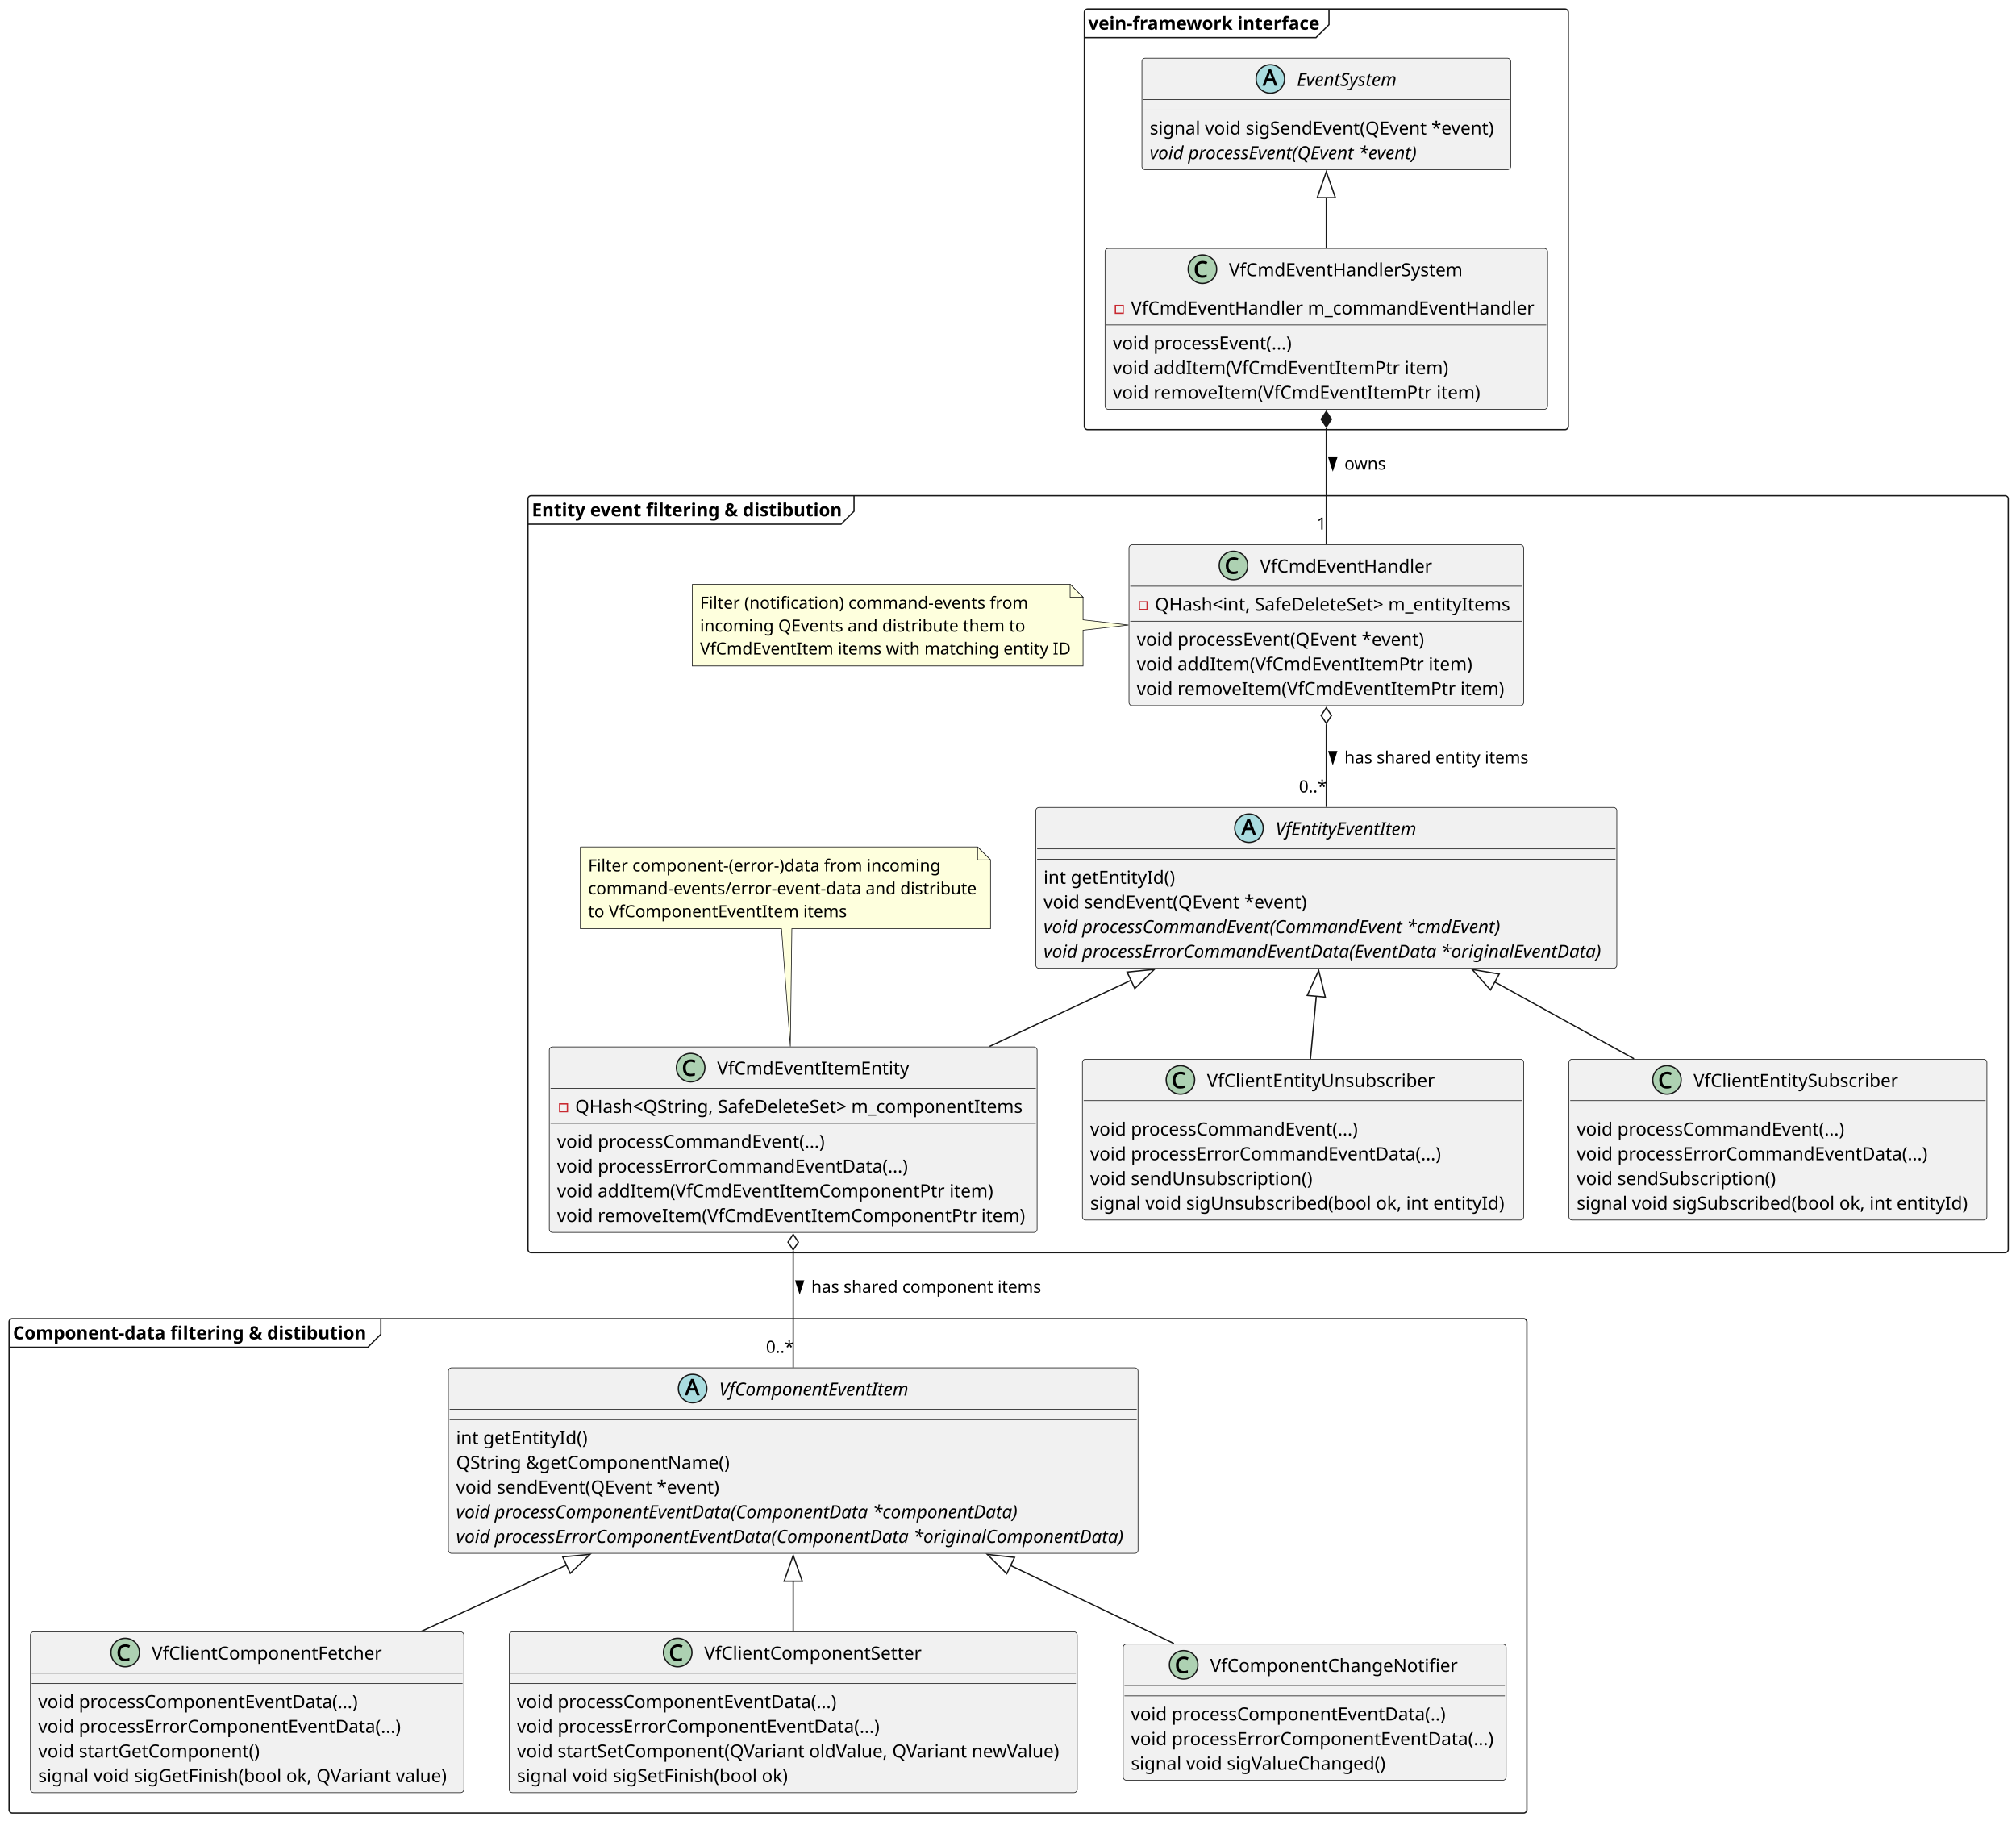
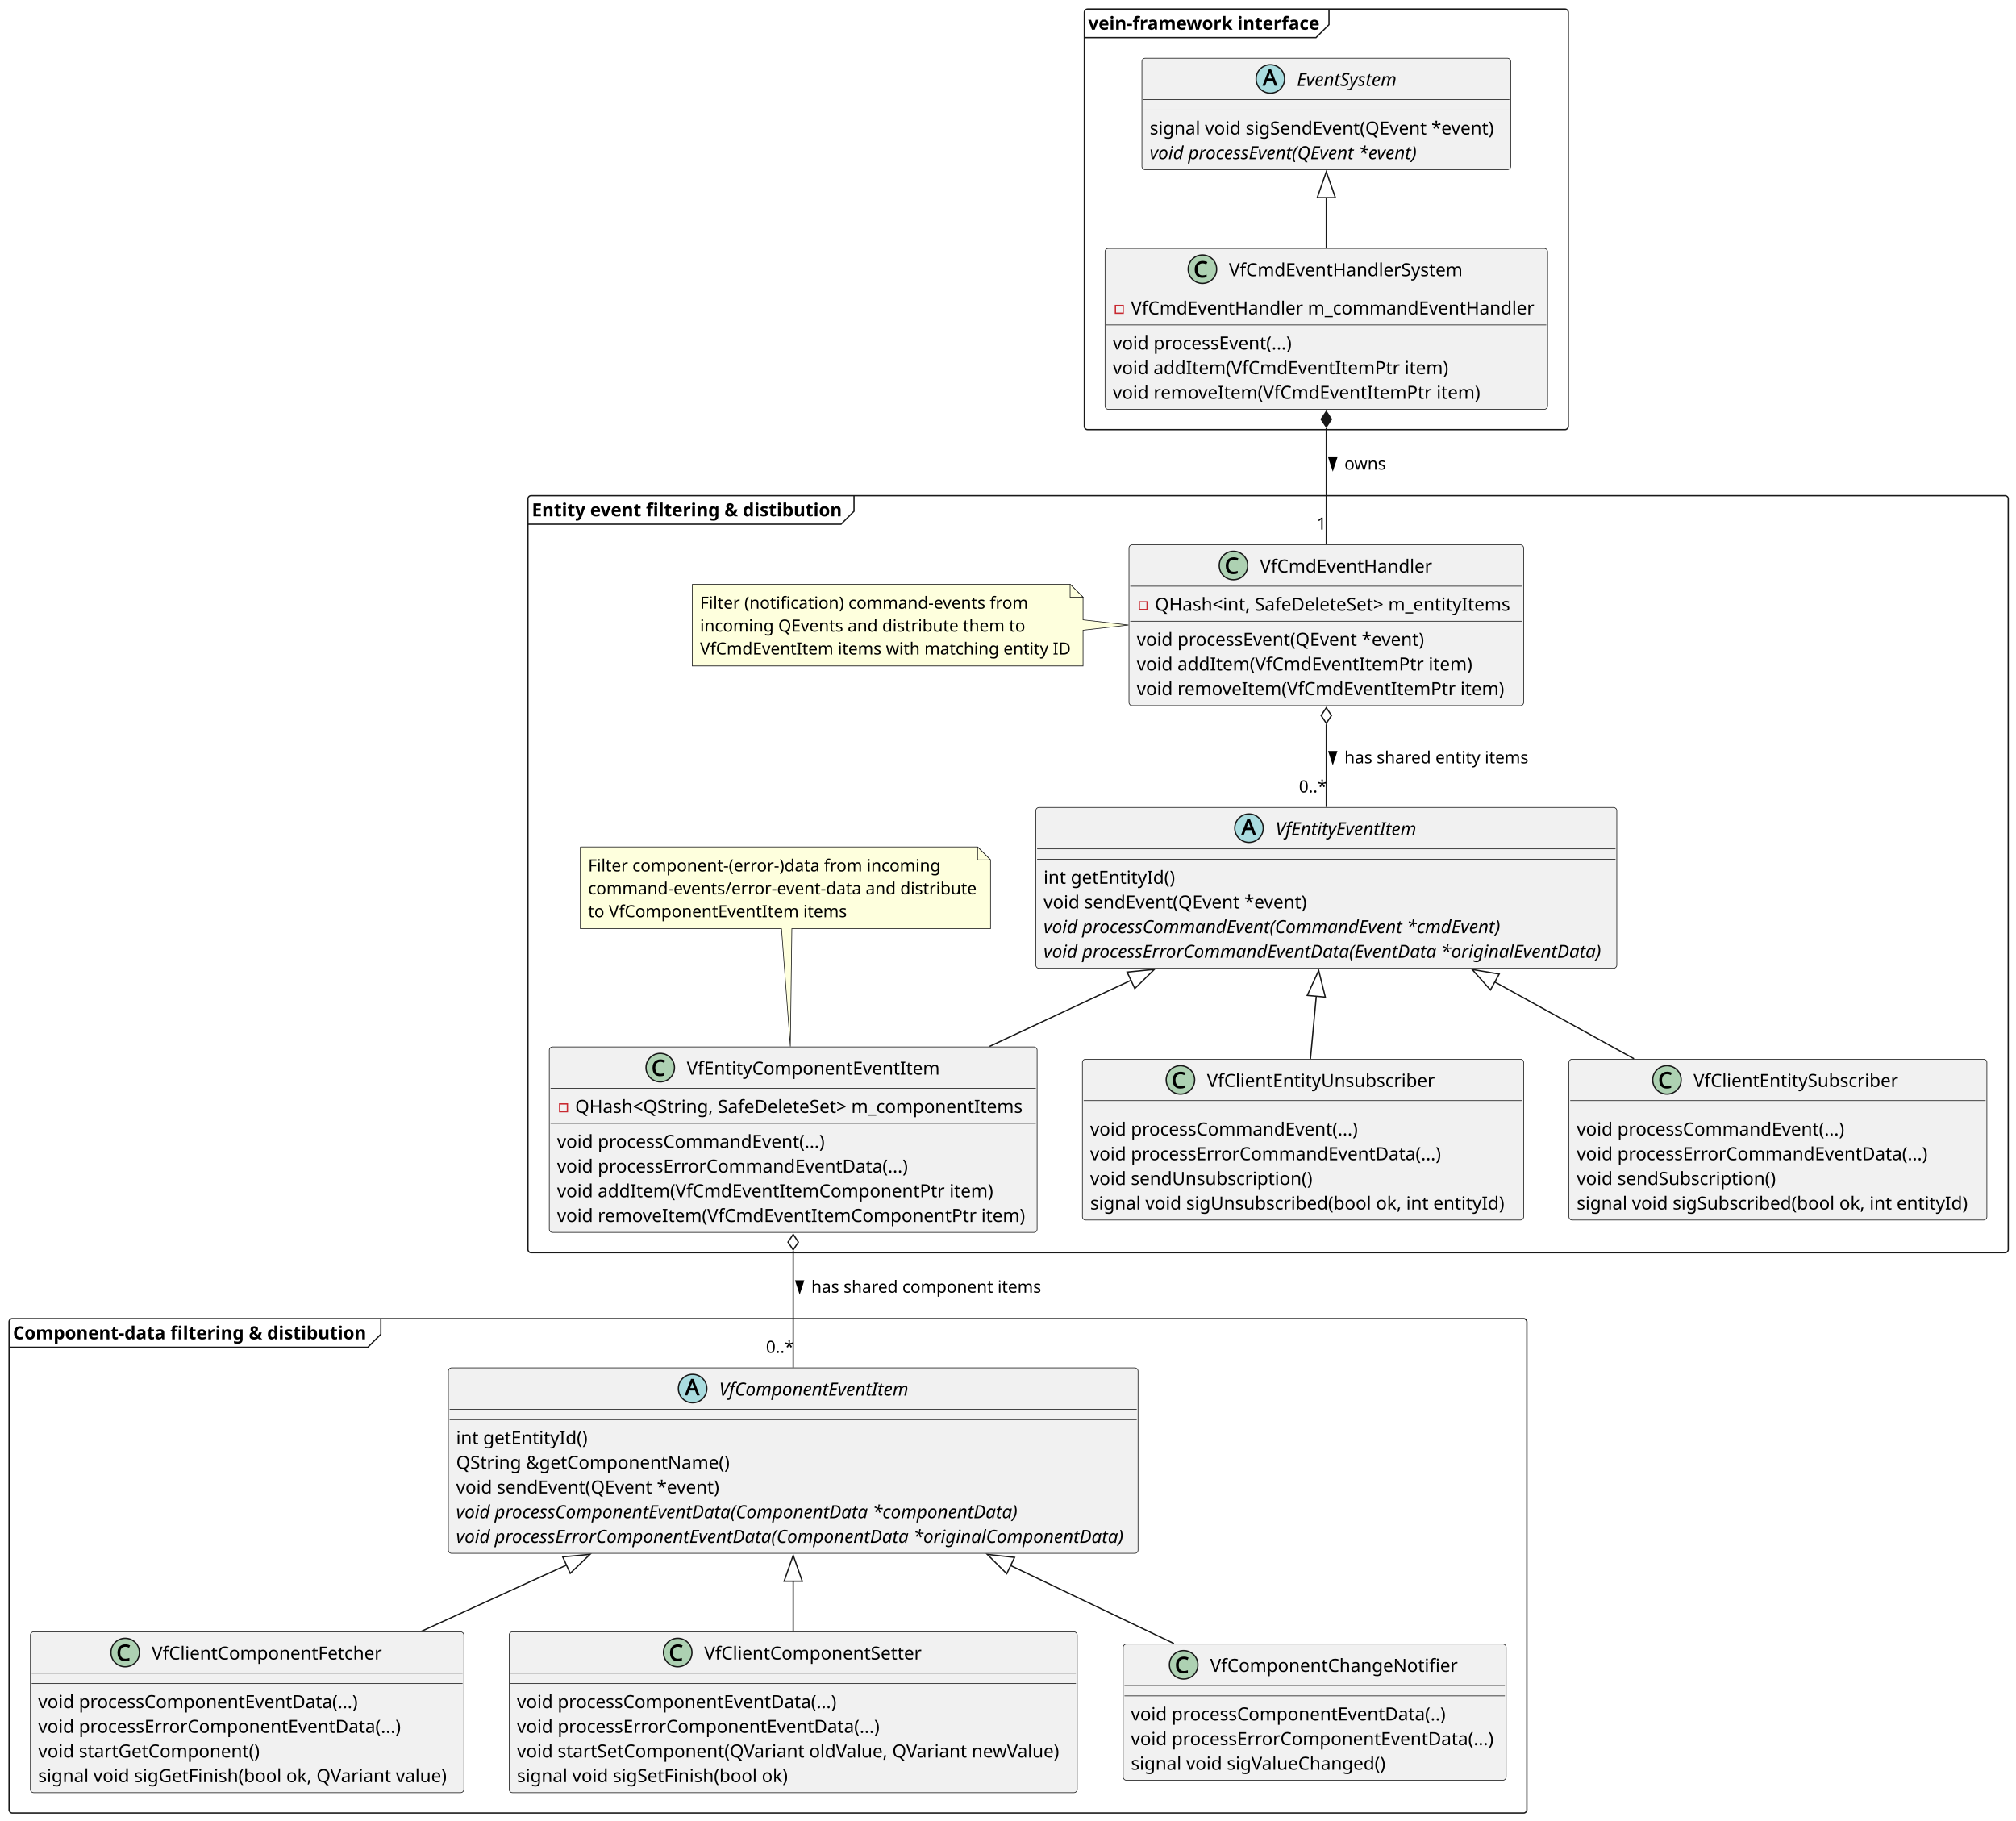
<svg xmlns="http://www.w3.org/2000/svg" contentStyleType="text/css" height="1407px" preserveAspectRatio="none" style="width:1558px;height:1407px;background:#FFFFFF;" version="1.1" viewBox="0 0 1558 1407" width="1558px" zoomAndPan="magnify">
  <defs />
  <g>
    <g id="cluster_vein-framework interface">
      <rect fill="none" height="325" rx="2.5" ry="2.5" style="stroke:#181818;stroke-width:1.0;" width="374" x="838" y="7" />
      <path d="M1027.062,7 L1027.062,19.068 L1017.062,29.068 L838,29.068 " fill="none" style="stroke:#181818;stroke-width:1.0;" />
      <text fill="#000000" font-family="sans-serif" font-size="14" font-weight="bold" lengthAdjust="spacing" textLength="179.062" x="841" y="22.966">vein-framework interface</text>
    </g>
    <g id="cluster_Entity event filtering &amp; distibution">
      <rect fill="none" height="585" rx="2.5" ry="2.5" style="stroke:#181818;stroke-width:1.0;" width="1144" x="408" y="383" />
      <path d="M660,383 L660,395.068 L650,405.068 L408,405.068 " fill="none" style="stroke:#181818;stroke-width:1.0;" />
      <text fill="#000000" font-family="sans-serif" font-size="14" font-weight="bold" lengthAdjust="spacing" textLength="242" x="411" y="398.966">Entity event filtering &amp; distibution</text>
    </g>
    <g id="cluster_Component-data filtering &amp; distibution">
      <rect fill="none" height="382" rx="2.5" ry="2.5" style="stroke:#181818;stroke-width:1.0;" width="1173" x="7" y="1019" />
      <path d="M294.312,1019 L294.312,1031.068 L284.312,1041.068 L7,1041.068 " fill="none" style="stroke:#181818;stroke-width:1.0;" />
      <text fill="#000000" font-family="sans-serif" font-size="14" font-weight="bold" lengthAdjust="spacing" textLength="277.312" x="10" y="1034.966">Component-data filtering &amp; distibution</text>
    </g>
    <g id="elem_EventSystem">
      <rect codeLine="3" fill="#F1F1F1" height="86.136" id="EventSystem" rx="2.5" ry="2.5" style="stroke:#181818;stroke-width:0.5;" width="285" x="882.5" y="45" />
      <ellipse cx="981.75" cy="61" fill="#A9DCDF" rx="11" ry="11" style="stroke:#181818;stroke-width:1.0;" />
      <path d="M985.094,66.25 L983.625,62.5 L979.188,62.5 L977.75,66.25 L975.625,66.25 L980.578,53.531 L982.328,53.531 L987.25,66.25 L985.094,66.25 Z M981.75,57.297 Q981.703,57.141 981.578,56.781 Q981.453,56.422 981.344,56.047 Q981.234,55.656 981.438,55.594 Q981.594,55.781 981.5,56.141 Q981.406,56.484 981.312,56.781 Q981.219,57.062 981.141,57.297 L979.906,60.609 L982.984,60.609 L981.75,57.297 Z " fill="#000000" />
      <text fill="#000000" font-family="sans-serif" font-size="14" font-style="italic" lengthAdjust="spacing" textLength="78" x="1002.25" y="66.432">EventSystem</text>
      <line style="stroke:#181818;stroke-width:0.5;" x1="883.5" x2="1166.5" y1="77" y2="77" />
      <line style="stroke:#181818;stroke-width:0.5;" x1="883.5" x2="1166.5" y1="85" y2="85" />
      <text fill="#000000" font-family="sans-serif" font-size="14" lengthAdjust="spacing" textLength="273" x="888.5" y="103.966">signal void sigSendEvent(QEvent *event)</text>
      <text fill="#000000" font-family="sans-serif" font-size="14" font-style="italic" lengthAdjust="spacing" textLength="210" x="888.5" y="123.034">void processEvent(QEvent *event)</text>
    </g>
    <g id="elem_VfCmdEventHandlerSystem">
      <rect codeLine="8" fill="#F1F1F1" height="124.272" id="VfCmdEventHandlerSystem" rx="2.5" ry="2.5" style="stroke:#181818;stroke-width:0.5;" width="342" x="854" y="192" />
      <ellipse cx="929.25" cy="208" fill="#ADD1B2" rx="11" ry="11" style="stroke:#181818;stroke-width:1.0;" />
      <path d="M929.359,203.531 Q928.438,203.531 927.703,203.844 Q926.984,204.156 926.484,204.75 Q925.984,205.328 925.703,206.203 Q925.438,207.078 925.438,208.172 Q925.438,209.609 925.875,210.656 Q926.328,211.703 927.172,212.25 Q928.031,212.797 929.344,212.797 Q930.125,212.797 930.812,212.672 Q931.516,212.531 932.516,212.219 L932.516,214.094 Q931.656,214.422 930.891,214.547 Q930.141,214.672 929.125,214.672 Q927.203,214.672 925.891,213.875 Q924.594,213.062 923.938,211.594 Q923.281,210.109 923.281,208.141 Q923.281,206.719 923.672,205.547 Q924.078,204.359 924.859,203.484 Q925.641,202.609 926.781,202.141 Q927.922,201.656 929.391,201.656 Q930.344,201.656 931.234,201.859 Q932.141,202.047 933.078,202.516 L932.25,204.297 Q931.469,203.922 930.812,203.734 Q930.156,203.531 929.359,203.531 Z " fill="#000000" />
      <text fill="#000000" font-family="sans-serif" font-size="14" lengthAdjust="spacing" textLength="183" x="949.75" y="213.432">VfCmdEventHandlerSystem</text>
      <line style="stroke:#181818;stroke-width:0.5;" x1="855" x2="1195" y1="224" y2="224" />
      <rect fill="none" height="6" style="stroke:#C82930;stroke-width:1.0;" width="6" x="862" y="236.034" />
      <text fill="#000000" font-family="sans-serif" font-size="14" lengthAdjust="spacing" textLength="316" x="874" y="242.966">VfCmdEventHandler m_commandEventHandler</text>
      <line style="stroke:#181818;stroke-width:0.5;" x1="855" x2="1195" y1="251.068" y2="251.068" />
      <text fill="#000000" font-family="sans-serif" font-size="14" lengthAdjust="spacing" textLength="141" x="860" y="270.034">void processEvent(...)</text>
      <text fill="#000000" font-family="sans-serif" font-size="14" lengthAdjust="spacing" textLength="262" x="860" y="289.102">void addItem(VfCmdEventItemPtr item)</text>
      <text fill="#000000" font-family="sans-serif" font-size="14" lengthAdjust="spacing" textLength="286" x="860" y="308.17">void removeItem(VfCmdEventItemPtr item)</text>
    </g>
    <g id="elem_VfCmdEventHandler">
      <rect codeLine="18" fill="#F1F1F1" height="124.272" id="VfCmdEventHandler" rx="2.5" ry="2.5" style="stroke:#181818;stroke-width:0.5;" width="305" x="872.5" y="421" />
      <ellipse cx="953.25" cy="437" fill="#ADD1B2" rx="11" ry="11" style="stroke:#181818;stroke-width:1.0;" />
      <path d="M953.359,432.531 Q952.438,432.531 951.703,432.844 Q950.984,433.156 950.484,433.75 Q949.984,434.328 949.703,435.203 Q949.438,436.078 949.438,437.172 Q949.438,438.609 949.875,439.656 Q950.328,440.703 951.172,441.25 Q952.031,441.797 953.344,441.797 Q954.125,441.797 954.812,441.672 Q955.516,441.531 956.516,441.219 L956.516,443.094 Q955.656,443.422 954.891,443.547 Q954.141,443.672 953.125,443.672 Q951.203,443.672 949.891,442.875 Q948.594,442.062 947.938,440.594 Q947.281,439.109 947.281,437.141 Q947.281,435.719 947.672,434.547 Q948.078,433.359 948.859,432.484 Q949.641,431.609 950.781,431.141 Q951.922,430.656 953.391,430.656 Q954.344,430.656 955.234,430.859 Q956.141,431.047 957.078,431.516 L956.25,433.297 Q955.469,432.922 954.812,432.734 Q954.156,432.531 953.359,432.531 Z " fill="#000000" />
      <text fill="#000000" font-family="sans-serif" font-size="14" lengthAdjust="spacing" textLength="135" x="973.75" y="442.432">VfCmdEventHandler</text>
      <line style="stroke:#181818;stroke-width:0.5;" x1="873.5" x2="1176.5" y1="453" y2="453" />
      <rect fill="none" height="6" style="stroke:#C82930;stroke-width:1.0;" width="6" x="880.5" y="465.034" />
      <text fill="#000000" font-family="sans-serif" font-size="14" lengthAdjust="spacing" textLength="279" x="892.5" y="471.966">QHash&lt;int, SafeDeleteSet&gt; m_entityItems</text>
      <line style="stroke:#181818;stroke-width:0.5;" x1="873.5" x2="1176.5" y1="480.068" y2="480.068" />
      <text fill="#000000" font-family="sans-serif" font-size="14" lengthAdjust="spacing" textLength="226" x="878.5" y="499.034">void processEvent(QEvent *event)</text>
      <text fill="#000000" font-family="sans-serif" font-size="14" lengthAdjust="spacing" textLength="262" x="878.5" y="518.102">void addItem(VfCmdEventItemPtr item)</text>
      <text fill="#000000" font-family="sans-serif" font-size="14" lengthAdjust="spacing" textLength="286" x="878.5" y="537.17">void removeItem(VfCmdEventItemPtr item)</text>
    </g>
    <g id="elem_GMN7">
      <path d="M535,451.5 L535,514.618 A0,0 0 0 0 535,514.618 L837,514.618 A0,0 0 0 0 837,514.618 L837,487 L872.12,483 L837,479 L837,461.5 L827,451.5 L535,451.5 A0,0 0 0 0 535,451.5 " fill="#FEFFDD" style="stroke:#181818;stroke-width:0.5;" />
      <path d="M827,451.5 L827,461.5 L837,461.5 L827,451.5 " fill="#FEFFDD" style="stroke:#181818;stroke-width:0.5;" />
      <text fill="#000000" font-family="sans-serif" font-size="13" lengthAdjust="spacing" textLength="249" x="541" y="470.397">Filter (notification) command-events from</text>
      <text fill="#000000" font-family="sans-serif" font-size="13" lengthAdjust="spacing" textLength="247" x="541" y="488.103">incoming QEvents and distribute them to</text>
      <text fill="#000000" font-family="sans-serif" font-size="13" lengthAdjust="spacing" textLength="281" x="541" y="505.809">VfCmdEventItem items with matching entity ID</text>
    </g>
    <g id="elem_VfEntityEventItem">
      <rect codeLine="26" fill="#F1F1F1" height="124.272" id="VfEntityEventItem" rx="2.5" ry="2.5" style="stroke:#181818;stroke-width:0.5;" width="449" x="800.5" y="624" />
      <ellipse cx="965.25" cy="640" fill="#A9DCDF" rx="11" ry="11" style="stroke:#181818;stroke-width:1.0;" />
      <path d="M968.594,645.25 L967.125,641.5 L962.688,641.5 L961.25,645.25 L959.125,645.25 L964.078,632.531 L965.828,632.531 L970.75,645.25 L968.594,645.25 Z M965.25,636.297 Q965.203,636.141 965.078,635.781 Q964.953,635.422 964.844,635.047 Q964.734,634.656 964.938,634.594 Q965.094,634.781 965,635.141 Q964.906,635.484 964.812,635.781 Q964.719,636.062 964.641,636.297 L963.406,639.609 L966.484,639.609 L965.25,636.297 Z " fill="#000000" />
      <text fill="#000000" font-family="sans-serif" font-size="14" font-style="italic" lengthAdjust="spacing" textLength="111" x="985.75" y="645.432">VfEntityEventItem</text>
      <line style="stroke:#181818;stroke-width:0.5;" x1="801.5" x2="1248.5" y1="656" y2="656" />
      <line style="stroke:#181818;stroke-width:0.5;" x1="801.5" x2="1248.5" y1="664" y2="664" />
      <text fill="#000000" font-family="sans-serif" font-size="14" lengthAdjust="spacing" textLength="104" x="806.5" y="682.966">int getEntityId()</text>
      <text fill="#000000" font-family="sans-serif" font-size="14" lengthAdjust="spacing" textLength="207" x="806.5" y="702.034">void sendEvent(QEvent *event)</text>
      <text fill="#000000" font-family="sans-serif" font-size="14" font-style="italic" lengthAdjust="spacing" textLength="354" x="806.5" y="721.102">void processCommandEvent(CommandEvent *cmdEvent)</text>
      <text fill="#000000" font-family="sans-serif" font-size="14" font-style="italic" lengthAdjust="spacing" textLength="437" x="806.5" y="740.17">void processErrorCommandEventData(EventData *originalEventData)</text>
    </g>
    <g id="elem_VfClientEntitySubscriber">
      <rect codeLine="33" fill="#F1F1F1" height="124.272" id="VfClientEntitySubscriber" rx="2.5" ry="2.5" style="stroke:#181818;stroke-width:0.5;" width="323" x="1212.5" y="818.5" />
      <ellipse cx="1288.25" cy="834.5" fill="#ADD1B2" rx="11" ry="11" style="stroke:#181818;stroke-width:1.0;" />
      <path d="M1288.359,830.031 Q1287.438,830.031 1286.703,830.344 Q1285.984,830.656 1285.484,831.25 Q1284.984,831.828 1284.703,832.703 Q1284.438,833.578 1284.438,834.672 Q1284.438,836.109 1284.875,837.156 Q1285.328,838.203 1286.172,838.75 Q1287.031,839.297 1288.344,839.297 Q1289.125,839.297 1289.812,839.172 Q1290.516,839.031 1291.516,838.719 L1291.516,840.594 Q1290.656,840.922 1289.891,841.047 Q1289.141,841.172 1288.125,841.172 Q1286.203,841.172 1284.891,840.375 Q1283.594,839.562 1282.938,838.094 Q1282.281,836.609 1282.281,834.641 Q1282.281,833.219 1282.672,832.047 Q1283.078,830.859 1283.859,829.984 Q1284.641,829.109 1285.781,828.641 Q1286.922,828.156 1288.391,828.156 Q1289.344,828.156 1290.234,828.359 Q1291.141,828.547 1292.078,829.016 L1291.25,830.797 Q1290.469,830.422 1289.812,830.234 Q1289.156,830.031 1288.359,830.031 Z " fill="#000000" />
      <text fill="#000000" font-family="sans-serif" font-size="14" lengthAdjust="spacing" textLength="163" x="1308.75" y="839.932">VfClientEntitySubscriber</text>
      <line style="stroke:#181818;stroke-width:0.5;" x1="1213.5" x2="1534.5" y1="850.5" y2="850.5" />
      <line style="stroke:#181818;stroke-width:0.5;" x1="1213.5" x2="1534.5" y1="858.5" y2="858.5" />
      <text fill="#000000" font-family="sans-serif" font-size="14" lengthAdjust="spacing" textLength="210" x="1218.5" y="877.466">void processCommandEvent(...)</text>
      <text fill="#000000" font-family="sans-serif" font-size="14" lengthAdjust="spacing" textLength="275" x="1218.5" y="896.534">void processErrorCommandEventData(...)</text>
      <text fill="#000000" font-family="sans-serif" font-size="14" lengthAdjust="spacing" textLength="158" x="1218.5" y="915.602">void sendSubscription()</text>
      <text fill="#000000" font-family="sans-serif" font-size="14" lengthAdjust="spacing" textLength="311" x="1218.5" y="934.67">signal void sigSubscribed(bool ok, int entityId)</text>
    </g>
    <g id="elem_VfClientEntityUnsubscriber">
      <rect codeLine="40" fill="#F1F1F1" height="124.272" id="VfClientEntityUnsubscriber" rx="2.5" ry="2.5" style="stroke:#181818;stroke-width:0.5;" width="341" x="836.5" y="818.5" />
      <ellipse cx="912.25" cy="834.5" fill="#ADD1B2" rx="11" ry="11" style="stroke:#181818;stroke-width:1.0;" />
      <path d="M912.359,830.031 Q911.438,830.031 910.703,830.344 Q909.984,830.656 909.484,831.25 Q908.984,831.828 908.703,832.703 Q908.438,833.578 908.438,834.672 Q908.438,836.109 908.875,837.156 Q909.328,838.203 910.172,838.75 Q911.031,839.297 912.344,839.297 Q913.125,839.297 913.812,839.172 Q914.516,839.031 915.516,838.719 L915.516,840.594 Q914.656,840.922 913.891,841.047 Q913.141,841.172 912.125,841.172 Q910.203,841.172 908.891,840.375 Q907.594,839.562 906.938,838.094 Q906.281,836.609 906.281,834.641 Q906.281,833.219 906.672,832.047 Q907.078,830.859 907.859,829.984 Q908.641,829.109 909.781,828.641 Q910.922,828.156 912.391,828.156 Q913.344,828.156 914.234,828.359 Q915.141,828.547 916.078,829.016 L915.25,830.797 Q914.469,830.422 913.812,830.234 Q913.156,830.031 912.359,830.031 Z " fill="#000000" />
      <text fill="#000000" font-family="sans-serif" font-size="14" lengthAdjust="spacing" textLength="181" x="932.75" y="839.932">VfClientEntityUnsubscriber</text>
      <line style="stroke:#181818;stroke-width:0.5;" x1="837.5" x2="1176.5" y1="850.5" y2="850.5" />
      <line style="stroke:#181818;stroke-width:0.5;" x1="837.5" x2="1176.5" y1="858.5" y2="858.5" />
      <text fill="#000000" font-family="sans-serif" font-size="14" lengthAdjust="spacing" textLength="210" x="842.5" y="877.466">void processCommandEvent(...)</text>
      <text fill="#000000" font-family="sans-serif" font-size="14" lengthAdjust="spacing" textLength="275" x="842.5" y="896.534">void processErrorCommandEventData(...)</text>
      <text fill="#000000" font-family="sans-serif" font-size="14" lengthAdjust="spacing" textLength="176" x="842.5" y="915.602">void sendUnsubscription()</text>
      <text fill="#000000" font-family="sans-serif" font-size="14" lengthAdjust="spacing" textLength="329" x="842.5" y="934.67">signal void sigUnsubscribed(bool ok, int entityId)</text>
    </g>
-     <g id="elem_VfCmdEventItemEntity">
-       <rect codeLine="47" fill="#F1F1F1" height="143.34" id="VfCmdEventItemEntity" rx="2.5" ry="2.5" style="stroke:#181818;stroke-width:0.5;" width="377" x="424.5" y="809" />
-       <ellipse cx="533.75" cy="825" fill="#ADD1B2" rx="11" ry="11" style="stroke:#181818;stroke-width:1.0;" />
-       <path d="M533.859,820.531 Q532.938,820.531 532.203,820.844 Q531.484,821.156 530.984,821.75 Q530.484,822.328 530.203,823.203 Q529.938,824.078 529.938,825.172 Q529.938,826.609 530.375,827.656 Q530.828,828.703 531.672,829.25 Q532.531,829.797 533.844,829.797 Q534.625,829.797 535.312,829.672 Q536.016,829.531 537.016,829.219 L537.016,831.094 Q536.156,831.422 535.391,831.547 Q534.641,831.672 533.625,831.672 Q531.703,831.672 530.391,830.875 Q529.094,830.062 528.438,828.594 Q527.781,827.109 527.781,825.141 Q527.781,823.719 528.172,822.547 Q528.578,821.359 529.359,820.484 Q530.141,819.609 531.281,819.141 Q532.422,818.656 533.891,818.656 Q534.844,818.656 535.734,818.859 Q536.641,819.047 537.578,819.516 L536.75,821.297 Q535.969,820.922 535.312,820.734 Q534.656,820.531 533.859,820.531 Z " fill="#000000" />
-       <text fill="#000000" font-family="sans-serif" font-size="14" lengthAdjust="spacing" textLength="150" x="554.25" y="830.432">VfCmdEventItemEntity</text>
+     <g id="elem_VfEntityComponentEventItem">
+       <rect codeLine="47" fill="#F1F1F1" height="143.34" id="VfEntityComponentEventItem" rx="2.5" ry="2.5" style="stroke:#181818;stroke-width:0.5;" width="377" x="424.5" y="809" />
+       <ellipse cx="510.25" cy="825" fill="#ADD1B2" rx="11" ry="11" style="stroke:#181818;stroke-width:1.0;" />
+       <path d="M510.359,820.531 Q509.438,820.531 508.703,820.844 Q507.984,821.156 507.484,821.75 Q506.984,822.328 506.703,823.203 Q506.438,824.078 506.438,825.172 Q506.438,826.609 506.875,827.656 Q507.328,828.703 508.172,829.25 Q509.031,829.797 510.344,829.797 Q511.125,829.797 511.812,829.672 Q512.516,829.531 513.516,829.219 L513.516,831.094 Q512.656,831.422 511.891,831.547 Q511.141,831.672 510.125,831.672 Q508.203,831.672 506.891,830.875 Q505.594,830.062 504.938,828.594 Q504.281,827.109 504.281,825.141 Q504.281,823.719 504.672,822.547 Q505.078,821.359 505.859,820.484 Q506.641,819.609 507.781,819.141 Q508.922,818.656 510.391,818.656 Q511.344,818.656 512.234,818.859 Q513.141,819.047 514.078,819.516 L513.25,821.297 Q512.469,820.922 511.812,820.734 Q511.156,820.531 510.359,820.531 Z " fill="#000000" />
+       <text fill="#000000" font-family="sans-serif" font-size="14" lengthAdjust="spacing" textLength="197" x="530.75" y="830.432">VfEntityComponentEventItem</text>
      <line style="stroke:#181818;stroke-width:0.5;" x1="425.5" x2="800.5" y1="841" y2="841" />
      <rect fill="none" height="6" style="stroke:#C82930;stroke-width:1.0;" width="6" x="432.5" y="853.034" />
      <text fill="#000000" font-family="sans-serif" font-size="14" lengthAdjust="spacing" textLength="351" x="444.5" y="859.966">QHash&lt;QString, SafeDeleteSet&gt; m_componentItems</text>
      <line style="stroke:#181818;stroke-width:0.5;" x1="425.5" x2="800.5" y1="868.068" y2="868.068" />
      <text fill="#000000" font-family="sans-serif" font-size="14" lengthAdjust="spacing" textLength="210" x="430.5" y="887.034">void processCommandEvent(...)</text>
      <text fill="#000000" font-family="sans-serif" font-size="14" lengthAdjust="spacing" textLength="275" x="430.5" y="906.102">void processErrorCommandEventData(...)</text>
      <text fill="#000000" font-family="sans-serif" font-size="14" lengthAdjust="spacing" textLength="340" x="430.5" y="925.17">void addItem(VfCmdEventItemComponentPtr item)</text>
      <text fill="#000000" font-family="sans-serif" font-size="14" lengthAdjust="spacing" textLength="364" x="430.5" y="944.238">void removeItem(VfCmdEventItemComponentPtr item)</text>
    </g>
    <g id="elem_GMN14">
      <path d="M448.5,654.5 L448.5,717.618 A0,0 0 0 0 448.5,717.618 L603.96,717.618 L610.79,808.7 L611.96,717.618 L765.5,717.618 A0,0 0 0 0 765.5,717.618 L765.5,664.5 L755.5,654.5 L448.5,654.5 A0,0 0 0 0 448.5,654.5 " fill="#FEFFDD" style="stroke:#181818;stroke-width:0.5;" />
      <path d="M755.5,654.5 L755.5,664.5 L765.5,664.5 L755.5,654.5 " fill="#FEFFDD" style="stroke:#181818;stroke-width:0.5;" />
      <text fill="#000000" font-family="sans-serif" font-size="13" lengthAdjust="spacing" textLength="267" x="454.5" y="673.397">Filter component-(error-)data from incoming</text>
      <text fill="#000000" font-family="sans-serif" font-size="13" lengthAdjust="spacing" textLength="296" x="454.5" y="691.103">command-events/error-event-data and distribute</text>
      <text fill="#000000" font-family="sans-serif" font-size="13" lengthAdjust="spacing" textLength="198" x="454.5" y="708.809">to VfComponentEventItem items</text>
    </g>
    <g id="elem_VfComponentEventItem">
      <rect codeLine="58" fill="#F1F1F1" height="143.34" id="VfComponentEventItem" rx="2.5" ry="2.5" style="stroke:#181818;stroke-width:0.5;" width="533" x="346.5" y="1057" />
      <ellipse cx="535.25" cy="1073" fill="#A9DCDF" rx="11" ry="11" style="stroke:#181818;stroke-width:1.0;" />
      <path d="M538.594,1078.25 L537.125,1074.5 L532.688,1074.5 L531.25,1078.25 L529.125,1078.25 L534.078,1065.531 L535.828,1065.531 L540.75,1078.25 L538.594,1078.25 Z M535.25,1069.297 Q535.203,1069.141 535.078,1068.781 Q534.953,1068.422 534.844,1068.047 Q534.734,1067.656 534.938,1067.594 Q535.094,1067.781 535,1068.141 Q534.906,1068.484 534.812,1068.781 Q534.719,1069.062 534.641,1069.297 L533.406,1072.609 L536.484,1072.609 L535.25,1069.297 Z " fill="#000000" />
      <text fill="#000000" font-family="sans-serif" font-size="14" font-style="italic" lengthAdjust="spacing" textLength="147" x="555.75" y="1078.432">VfComponentEventItem</text>
      <line style="stroke:#181818;stroke-width:0.5;" x1="347.5" x2="878.5" y1="1089" y2="1089" />
      <line style="stroke:#181818;stroke-width:0.5;" x1="347.5" x2="878.5" y1="1097" y2="1097" />
      <text fill="#000000" font-family="sans-serif" font-size="14" lengthAdjust="spacing" textLength="104" x="352.5" y="1115.966">int getEntityId()</text>
      <text fill="#000000" font-family="sans-serif" font-size="14" lengthAdjust="spacing" textLength="214" x="352.5" y="1135.034">QString &amp;getComponentName()</text>
      <text fill="#000000" font-family="sans-serif" font-size="14" lengthAdjust="spacing" textLength="207" x="352.5" y="1154.102">void sendEvent(QEvent *event)</text>
      <text fill="#000000" font-family="sans-serif" font-size="14" font-style="italic" lengthAdjust="spacing" textLength="436" x="352.5" y="1173.17">void processComponentEventData(ComponentData *componentData)</text>
      <text fill="#000000" font-family="sans-serif" font-size="14" font-style="italic" lengthAdjust="spacing" textLength="521" x="352.5" y="1192.238">void processErrorComponentEventData(ComponentData *originalComponentData)</text>
    </g>
    <g id="elem_VfClientComponentFetcher">
      <rect codeLine="66" fill="#F1F1F1" height="124.272" id="VfClientComponentFetcher" rx="2.5" ry="2.5" style="stroke:#181818;stroke-width:0.5;" width="335" x="23.5" y="1261" />
      <ellipse cx="96.75" cy="1277" fill="#ADD1B2" rx="11" ry="11" style="stroke:#181818;stroke-width:1.0;" />
      <path d="M96.859,1272.531 Q95.938,1272.531 95.203,1272.844 Q94.484,1273.156 93.984,1273.75 Q93.484,1274.328 93.203,1275.203 Q92.938,1276.078 92.938,1277.172 Q92.938,1278.609 93.375,1279.656 Q93.828,1280.703 94.672,1281.25 Q95.531,1281.797 96.844,1281.797 Q97.625,1281.797 98.312,1281.672 Q99.016,1281.531 100.016,1281.219 L100.016,1283.094 Q99.156,1283.422 98.391,1283.547 Q97.641,1283.672 96.625,1283.672 Q94.703,1283.672 93.391,1282.875 Q92.094,1282.062 91.438,1280.594 Q90.781,1279.109 90.781,1277.141 Q90.781,1275.719 91.172,1274.547 Q91.578,1273.359 92.359,1272.484 Q93.141,1271.609 94.281,1271.141 Q95.422,1270.656 96.891,1270.656 Q97.844,1270.656 98.734,1270.859 Q99.641,1271.047 100.578,1271.516 L99.75,1273.297 Q98.969,1272.922 98.312,1272.734 Q97.656,1272.531 96.859,1272.531 Z " fill="#000000" />
      <text fill="#000000" font-family="sans-serif" font-size="14" lengthAdjust="spacing" textLength="180" x="117.25" y="1282.432">VfClientComponentFetcher</text>
      <line style="stroke:#181818;stroke-width:0.5;" x1="24.5" x2="357.5" y1="1293" y2="1293" />
      <line style="stroke:#181818;stroke-width:0.5;" x1="24.5" x2="357.5" y1="1301" y2="1301" />
      <text fill="#000000" font-family="sans-serif" font-size="14" lengthAdjust="spacing" textLength="250" x="29.5" y="1319.966">void processComponentEventData(...)</text>
      <text fill="#000000" font-family="sans-serif" font-size="14" lengthAdjust="spacing" textLength="284" x="29.5" y="1339.034">void processErrorComponentEventData(...)</text>
      <text fill="#000000" font-family="sans-serif" font-size="14" lengthAdjust="spacing" textLength="172" x="29.5" y="1358.102">void startGetComponent()</text>
      <text fill="#000000" font-family="sans-serif" font-size="14" lengthAdjust="spacing" textLength="323" x="29.5" y="1377.17">signal void sigGetFinish(bool ok, QVariant value)</text>
    </g>
    <g id="elem_VfClientComponentSetter">
      <rect codeLine="73" fill="#F1F1F1" height="124.272" id="VfClientComponentSetter" rx="2.5" ry="2.5" style="stroke:#181818;stroke-width:0.5;" width="439" x="393.5" y="1261" />
      <ellipse cx="523.75" cy="1277" fill="#ADD1B2" rx="11" ry="11" style="stroke:#181818;stroke-width:1.0;" />
      <path d="M523.859,1272.531 Q522.938,1272.531 522.203,1272.844 Q521.484,1273.156 520.984,1273.75 Q520.484,1274.328 520.203,1275.203 Q519.938,1276.078 519.938,1277.172 Q519.938,1278.609 520.375,1279.656 Q520.828,1280.703 521.672,1281.25 Q522.531,1281.797 523.844,1281.797 Q524.625,1281.797 525.312,1281.672 Q526.016,1281.531 527.016,1281.219 L527.016,1283.094 Q526.156,1283.422 525.391,1283.547 Q524.641,1283.672 523.625,1283.672 Q521.703,1283.672 520.391,1282.875 Q519.094,1282.062 518.438,1280.594 Q517.781,1279.109 517.781,1277.141 Q517.781,1275.719 518.172,1274.547 Q518.578,1273.359 519.359,1272.484 Q520.141,1271.609 521.281,1271.141 Q522.422,1270.656 523.891,1270.656 Q524.844,1270.656 525.734,1270.859 Q526.641,1271.047 527.578,1271.516 L526.75,1273.297 Q525.969,1272.922 525.312,1272.734 Q524.656,1272.531 523.859,1272.531 Z " fill="#000000" />
      <text fill="#000000" font-family="sans-serif" font-size="14" lengthAdjust="spacing" textLength="170" x="544.25" y="1282.432">VfClientComponentSetter</text>
      <line style="stroke:#181818;stroke-width:0.5;" x1="394.5" x2="831.5" y1="1293" y2="1293" />
      <line style="stroke:#181818;stroke-width:0.5;" x1="394.5" x2="831.5" y1="1301" y2="1301" />
      <text fill="#000000" font-family="sans-serif" font-size="14" lengthAdjust="spacing" textLength="250" x="399.5" y="1319.966">void processComponentEventData(...)</text>
      <text fill="#000000" font-family="sans-serif" font-size="14" lengthAdjust="spacing" textLength="284" x="399.5" y="1339.034">void processErrorComponentEventData(...)</text>
      <text fill="#000000" font-family="sans-serif" font-size="14" lengthAdjust="spacing" textLength="427" x="399.5" y="1358.102">void startSetComponent(QVariant oldValue, QVariant newValue)</text>
      <text fill="#000000" font-family="sans-serif" font-size="14" lengthAdjust="spacing" textLength="214" x="399.5" y="1377.17">signal void sigSetFinish(bool ok)</text>
    </g>
    <g id="elem_VfComponentChangeNotifier">
      <rect codeLine="80" fill="#F1F1F1" height="105.204" id="VfComponentChangeNotifier" rx="2.5" ry="2.5" style="stroke:#181818;stroke-width:0.5;" width="296" x="868" y="1270.5" />
      <ellipse cx="914.75" cy="1286.5" fill="#ADD1B2" rx="11" ry="11" style="stroke:#181818;stroke-width:1.0;" />
      <path d="M914.859,1282.031 Q913.938,1282.031 913.203,1282.344 Q912.484,1282.656 911.984,1283.25 Q911.484,1283.828 911.203,1284.703 Q910.938,1285.578 910.938,1286.672 Q910.938,1288.109 911.375,1289.156 Q911.828,1290.203 912.672,1290.75 Q913.531,1291.297 914.844,1291.297 Q915.625,1291.297 916.312,1291.172 Q917.016,1291.031 918.016,1290.719 L918.016,1292.594 Q917.156,1292.922 916.391,1293.047 Q915.641,1293.172 914.625,1293.172 Q912.703,1293.172 911.391,1292.375 Q910.094,1291.562 909.438,1290.094 Q908.781,1288.609 908.781,1286.641 Q908.781,1285.219 909.172,1284.047 Q909.578,1282.859 910.359,1281.984 Q911.141,1281.109 912.281,1280.641 Q913.422,1280.156 914.891,1280.156 Q915.844,1280.156 916.734,1280.359 Q917.641,1280.547 918.578,1281.016 L917.75,1282.797 Q916.969,1282.422 916.312,1282.234 Q915.656,1282.031 914.859,1282.031 Z " fill="#000000" />
      <text fill="#000000" font-family="sans-serif" font-size="14" lengthAdjust="spacing" textLength="194" x="935.25" y="1291.932">VfComponentChangeNotifier</text>
      <line style="stroke:#181818;stroke-width:0.5;" x1="869" x2="1163" y1="1302.5" y2="1302.5" />
      <line style="stroke:#181818;stroke-width:0.5;" x1="869" x2="1163" y1="1310.5" y2="1310.5" />
      <text fill="#000000" font-family="sans-serif" font-size="14" lengthAdjust="spacing" textLength="246" x="874" y="1329.466">void processComponentEventData(..)</text>
      <text fill="#000000" font-family="sans-serif" font-size="14" lengthAdjust="spacing" textLength="284" x="874" y="1348.534">void processErrorComponentEventData(...)</text>
      <text fill="#000000" font-family="sans-serif" font-size="14" lengthAdjust="spacing" textLength="203" x="874" y="1367.602">signal void sigValueChanged()</text>
    </g>
    <g id="link_EventSystem_VfCmdEventHandlerSystem">
      <path codeLine="87" d="M1025,152.68 C1025,165.52 1025,178.99 1025,191.74 " fill="none" id="EventSystem-backto-VfCmdEventHandlerSystem" style="stroke:#181818;stroke-width:1.0;" />
      <polygon fill="none" points="1018,152.75,1025,132.75,1032,152.75,1018,152.75" style="stroke:#181818;stroke-width:1.0;" />
    </g>
    <g id="link_VfCmdEventHandlerSystem_VfCmdEventHandler">
      <path codeLine="89" d="M1025,330.84 C1025,359.99 1025,392.88 1025,420.52 " fill="none" id="VfCmdEventHandlerSystem-backto-VfCmdEventHandler" style="stroke:#181818;stroke-width:1.0;" />
      <polygon fill="#181818" points="1025,317.94,1021,323.94,1025,329.94,1029,323.94,1025,317.94" style="stroke:#181818;stroke-width:1.0;" />
      <polygon fill="#000000" points="1030,362.853,1032.939,353.808,1027.061,353.808,1030,362.853" style="stroke:#000000;stroke-width:1.0;" />
      <text fill="#000000" font-family="sans-serif" font-size="13" lengthAdjust="spacing" textLength="32" x="1039" y="362.897">owns</text>
      <text fill="#000000" font-family="sans-serif" font-size="13" lengthAdjust="spacing" textLength="7" x="1017.595" y="409.235">1</text>
    </g>
    <g id="link_VfCmdEventHandler_VfEntityEventItem">
      <path codeLine="90" d="M1025,559.71 C1025,580.81 1025,603.47 1025,623.63 " fill="none" id="VfCmdEventHandler-backto-VfEntityEventItem" style="stroke:#181818;stroke-width:1.0;" />
      <polygon fill="none" points="1025,546.91,1021,552.91,1025,558.91,1029,552.91,1025,546.91" style="stroke:#181818;stroke-width:1.0;" />
      <polygon fill="#000000" points="1030,589.853,1032.939,580.808,1027.061,580.808,1030,589.853" style="stroke:#000000;stroke-width:1.0;" />
      <text fill="#000000" font-family="sans-serif" font-size="13" lengthAdjust="spacing" textLength="139" x="1039" y="589.897">has shared entity items</text>
      <text fill="#000000" font-family="sans-serif" font-size="13" lengthAdjust="spacing" textLength="20" x="1003.844" y="612.358">0..*</text>
    </g>
    <g id="link_VfEntityEventItem_VfClientEntitySubscriber">
      <path codeLine="92" d="M1155.17,758.8 C1190.56,778.32 1228.54,799.27 1262.78,818.15 " fill="none" id="VfEntityEventItem-backto-VfClientEntitySubscriber" style="stroke:#181818;stroke-width:1.0;" />
      <polygon fill="none" points="1151.84,764.96,1137.71,749.17,1158.6,752.7,1151.84,764.96" style="stroke:#181818;stroke-width:1.0;" />
    </g>
    <g id="link_VfEntityEventItem_VfClientEntityUnsubscriber">
      <path codeLine="93" d="M1017.26,769.77 C1015.74,786.07 1014.16,802.89 1012.72,818.32 " fill="none" id="VfEntityEventItem-backto-VfClientEntityUnsubscriber" style="stroke:#181818;stroke-width:1.0;" />
      <polygon fill="none" points="1010.28,769.21,1019.11,749.94,1024.22,770.51,1010.28,769.21" style="stroke:#181818;stroke-width:1.0;" />
    </g>
-     <g id="link_VfEntityEventItem_VfCmdEventItemEntity">
-       <path codeLine="95" d="M874.49,757.32 C838.74,774.03 800.57,791.86 764.76,808.59 " fill="none" id="VfEntityEventItem-backto-VfCmdEventItemEntity" style="stroke:#181818;stroke-width:1.0;" />
+     <g id="link_VfEntityEventItem_VfEntityComponentEventItem">
+       <path codeLine="95" d="M874.49,757.32 C838.74,774.03 800.57,791.86 764.76,808.59 " fill="none" id="VfEntityEventItem-backto-VfEntityComponentEventItem" style="stroke:#181818;stroke-width:1.0;" />
      <polygon fill="none" points="871.05,751.2,892.14,749.08,876.98,763.89,871.05,751.2" style="stroke:#181818;stroke-width:1.0;" />
    </g>
-     <g id="link_VfCmdEventItemEntity_VfComponentEventItem">
-       <path codeLine="96" d="M613,966.48 C613,995.92 613,1028.58 613,1056.75 " fill="none" id="VfCmdEventItemEntity-backto-VfComponentEventItem" style="stroke:#181818;stroke-width:1.0;" />
+     <g id="link_VfEntityComponentEventItem_VfComponentEventItem">
+       <path codeLine="96" d="M613,966.48 C613,995.92 613,1028.58 613,1056.75 " fill="none" id="VfEntityComponentEventItem-backto-VfComponentEventItem" style="stroke:#181818;stroke-width:1.0;" />
      <polygon fill="none" points="613,953.84,609,959.84,613,965.84,617,959.84,613,953.84" style="stroke:#181818;stroke-width:1.0;" />
      <polygon fill="#000000" points="618,998.853,620.939,989.808,615.061,989.808,618,998.853" style="stroke:#000000;stroke-width:1.0;" />
      <text fill="#000000" font-family="sans-serif" font-size="13" lengthAdjust="spacing" textLength="174" x="627" y="998.897">has shared component items</text>
      <text fill="#000000" font-family="sans-serif" font-size="13" lengthAdjust="spacing" textLength="20" x="591.969" y="1045.39">0..*</text>
    </g>
    <g id="link_VfComponentEventItem_VfClientComponentFetcher">
      <path codeLine="98" d="M437.92,1209.36 C400.42,1226.47 361.36,1244.29 325.67,1260.57 " fill="none" id="VfComponentEventItem-backto-VfClientComponentFetcher" style="stroke:#181818;stroke-width:1.0;" />
      <polygon fill="none" points="434.88,1203.06,455.98,1201.12,440.69,1215.79,434.88,1203.06" style="stroke:#181818;stroke-width:1.0;" />
    </g>
    <g id="link_VfComponentEventItem_VfClientComponentSetter">
      <path codeLine="99" d="M613,1221.69 C613,1234.96 613,1248.33 613,1260.8 " fill="none" id="VfComponentEventItem-backto-VfClientComponentSetter" style="stroke:#181818;stroke-width:1.0;" />
      <polygon fill="none" points="606,1221.87,613,1201.87,620,1221.87,606,1221.87" style="stroke:#181818;stroke-width:1.0;" />
    </g>
    <g id="link_VfComponentEventItem_VfComponentChangeNotifier">
      <path codeLine="100" d="M780.76,1209.63 C823.49,1230.04 868.3,1251.45 907.21,1270.03 " fill="none" id="VfComponentEventItem-backto-VfComponentChangeNotifier" style="stroke:#181818;stroke-width:1.0;" />
      <polygon fill="none" points="778.03,1216.09,763,1201.15,784.06,1203.45,778.03,1216.09" style="stroke:#181818;stroke-width:1.0;" />
    </g>
  </g>
</svg>
